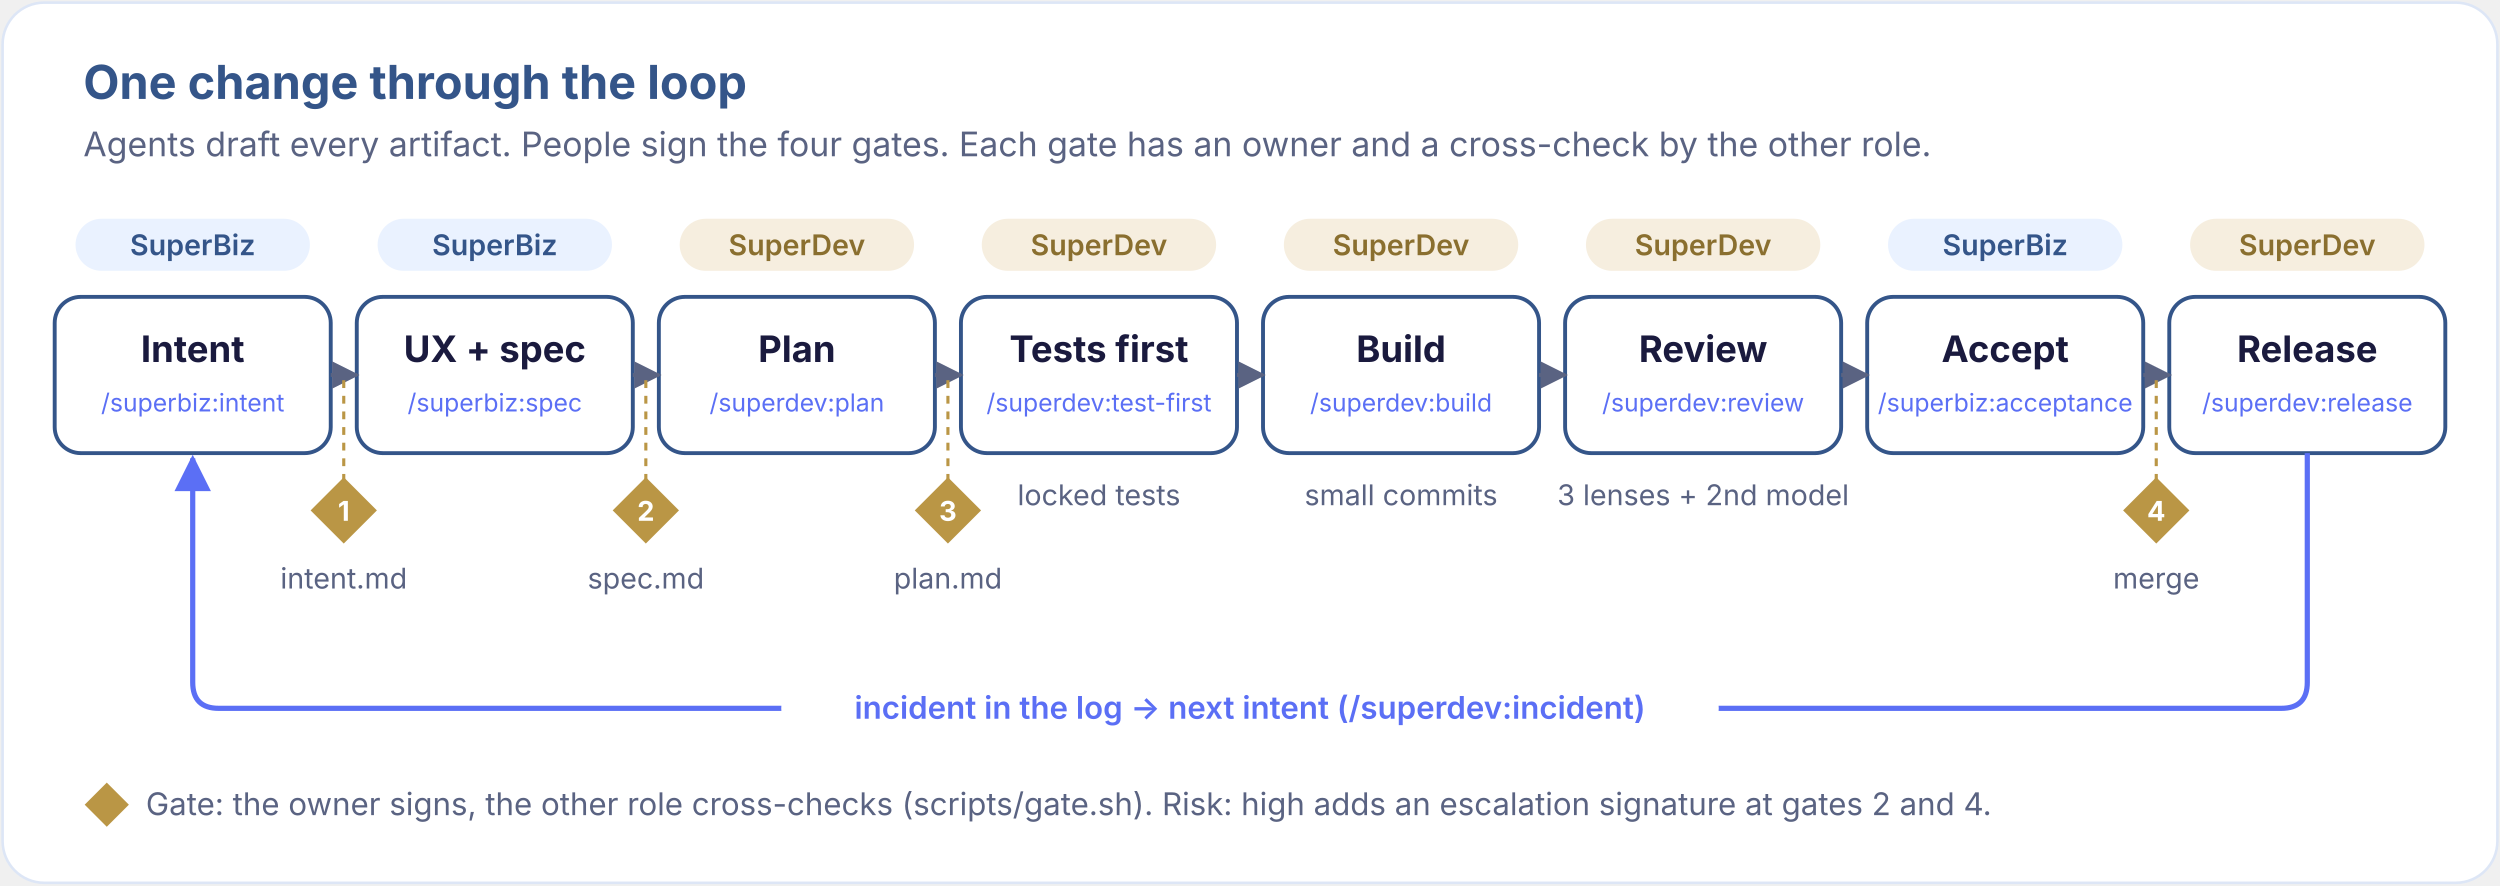
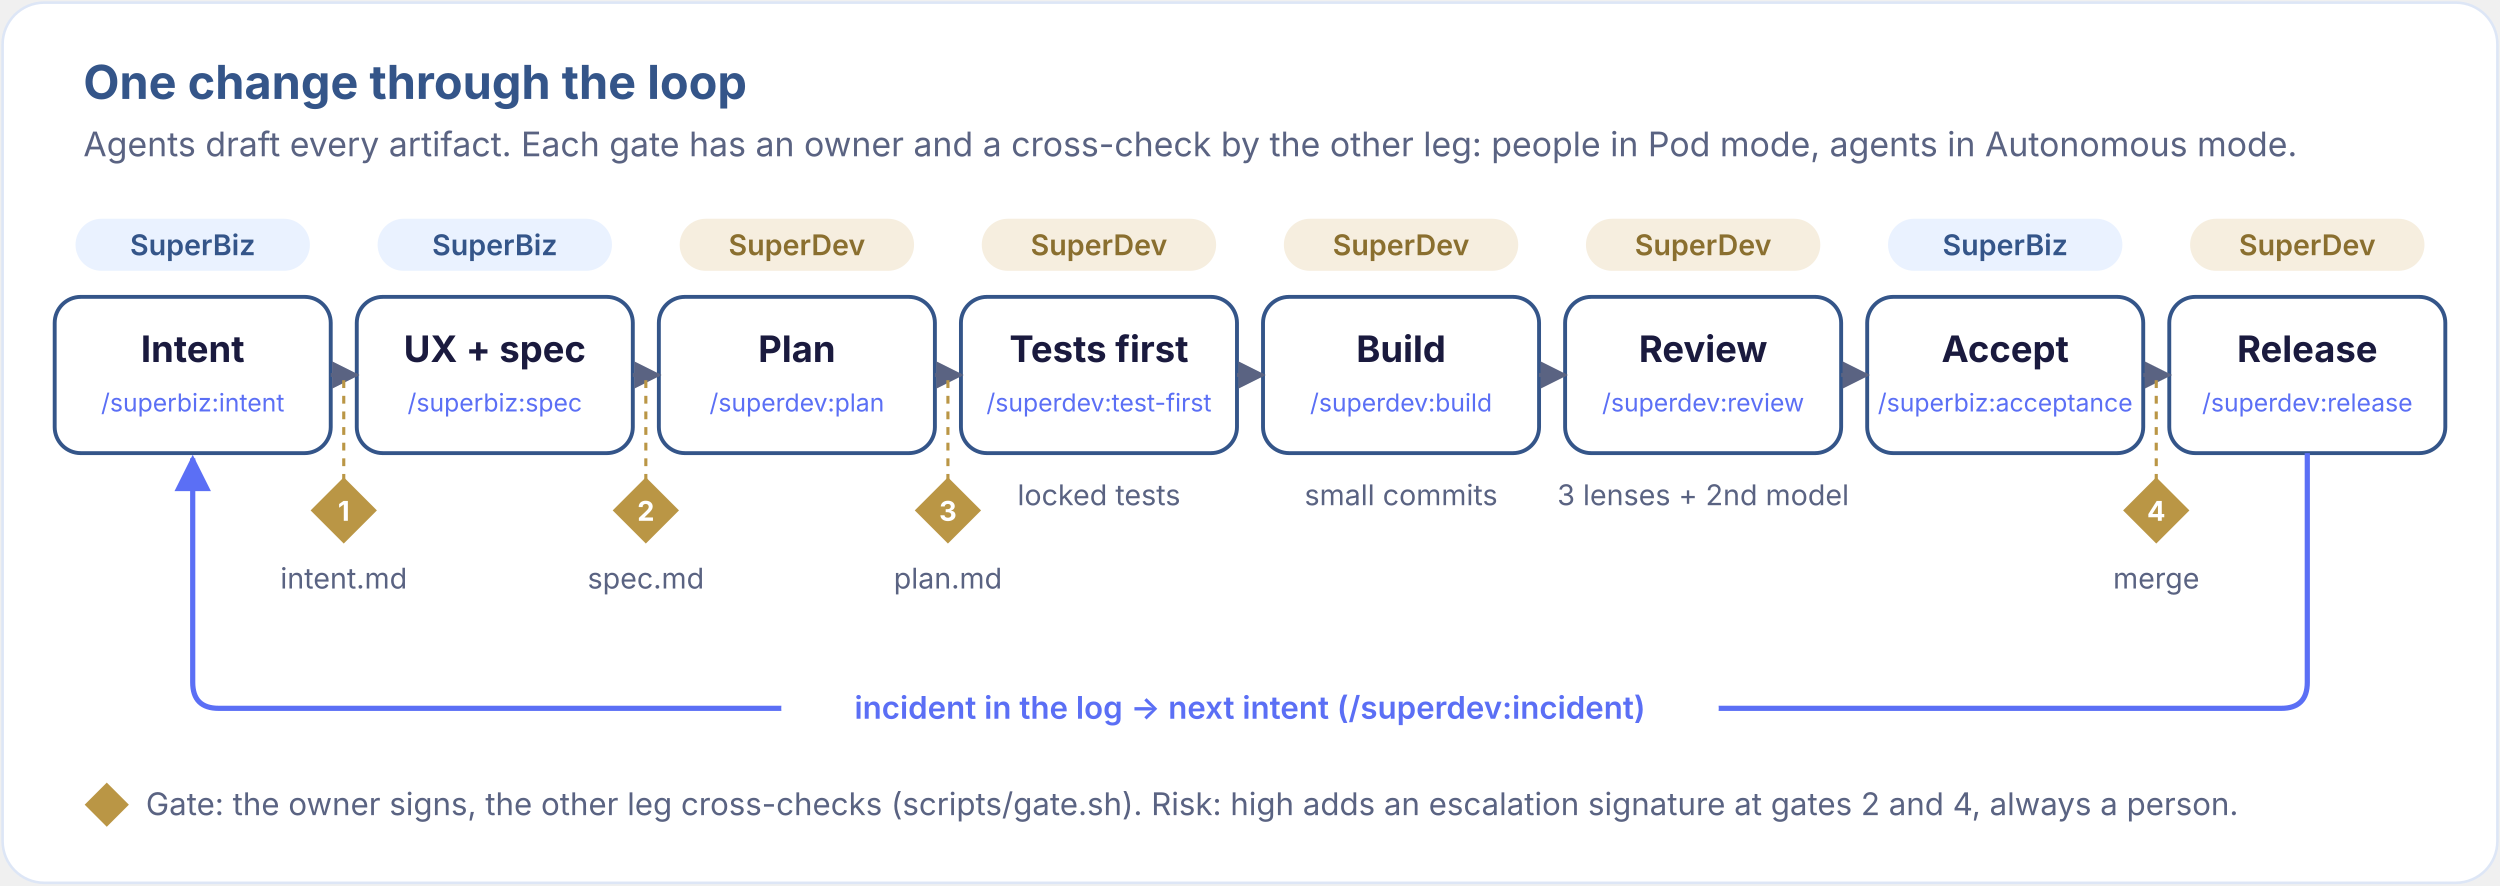
<svg xmlns="http://www.w3.org/2000/svg" viewBox="0 0 960 340" width="960" height="340" role="img" aria-label="The Tripod change loop: eight steps from intent to release, four gates signed by people, and incidents that start the next change">
  <defs>
    <marker id="a" viewBox="0 0 10 10" refX="9" refY="5" markerWidth="7" markerHeight="7" orient="auto-start-reverse">
      <path d="M0 0L10 5L0 10z" fill="#5A6382" />
    </marker>
    <marker id="b" viewBox="0 0 10 10" refX="9" refY="5" markerWidth="7" markerHeight="7" orient="auto-start-reverse">
      <path d="M0 0L10 5L0 10z" fill="#5B6FF5" />
    </marker>
  </defs>
  <rect x="1" y="1" width="958" height="338" rx="16" fill="#FFFFFF" stroke="#DDE6F6" />
  <g font-family="Inter, -apple-system, 'Segoe UI', Helvetica, Arial, sans-serif">
    <text x="32" y="38" font-size="18" font-weight="700" fill="#345589">One change through the loop</text>
-     <text x="32" y="60" font-size="13" fill="#5A6382">Agents draft every artifact. People sign the four gates. Each gate has an owner and a cross-check by the other role.</text>
+     <text x="32" y="60" font-size="13" fill="#5A6382">Agents draft every artifact. Each gate has an owner and a cross-check by the other leg: people in Pod mode, agents in Autonomous mode.</text>
    <rect x="29.0" y="84" width="90" height="20" rx="10" fill="#EAF2FF" />
    <text x="74.0" y="98" font-size="11" font-weight="600" fill="#345589" text-anchor="middle">SuperBiz</text>
    <rect x="21.0" y="114" width="106" height="60" rx="10" fill="#FFFFFF" stroke="#345589" stroke-width="1.5" />
    <text x="74.0" y="139" font-size="14" font-weight="700" fill="#1A1A3E" text-anchor="middle">Intent</text>
    <text x="74.0" y="158" font-size="9.5" fill="#5B6FF5" text-anchor="middle">/superbiz:intent</text>
    <rect x="145.0" y="84" width="90" height="20" rx="10" fill="#EAF2FF" />
    <text x="190.0" y="98" font-size="11" font-weight="600" fill="#345589" text-anchor="middle">SuperBiz</text>
    <rect x="137.0" y="114" width="106" height="60" rx="10" fill="#FFFFFF" stroke="#345589" stroke-width="1.5" />
    <text x="190.0" y="139" font-size="14" font-weight="700" fill="#1A1A3E" text-anchor="middle">UX + spec</text>
    <text x="190.0" y="158" font-size="9.5" fill="#5B6FF5" text-anchor="middle">/superbiz:spec</text>
    <rect x="261.0" y="84" width="90" height="20" rx="10" fill="#F6EEDF" />
    <text x="306.0" y="98" font-size="11" font-weight="600" fill="#8A6F2F" text-anchor="middle">SuperDev</text>
    <rect x="253.0" y="114" width="106" height="60" rx="10" fill="#FFFFFF" stroke="#345589" stroke-width="1.5" />
    <text x="306.0" y="139" font-size="14" font-weight="700" fill="#1A1A3E" text-anchor="middle">Plan</text>
    <text x="306.0" y="158" font-size="9.5" fill="#5B6FF5" text-anchor="middle">/superdev:plan</text>
    <rect x="377.0" y="84" width="90" height="20" rx="10" fill="#F6EEDF" />
    <text x="422.0" y="98" font-size="11" font-weight="600" fill="#8A6F2F" text-anchor="middle">SuperDev</text>
    <rect x="369.0" y="114" width="106" height="60" rx="10" fill="#FFFFFF" stroke="#345589" stroke-width="1.5" />
    <text x="422.0" y="139" font-size="14" font-weight="700" fill="#1A1A3E" text-anchor="middle">Tests first</text>
    <text x="422.0" y="158" font-size="9.5" fill="#5B6FF5" text-anchor="middle">/superdev:test-first</text>
    <rect x="493.0" y="84" width="90" height="20" rx="10" fill="#F6EEDF" />
    <text x="538.0" y="98" font-size="11" font-weight="600" fill="#8A6F2F" text-anchor="middle">SuperDev</text>
    <rect x="485.0" y="114" width="106" height="60" rx="10" fill="#FFFFFF" stroke="#345589" stroke-width="1.5" />
    <text x="538.0" y="139" font-size="14" font-weight="700" fill="#1A1A3E" text-anchor="middle">Build</text>
    <text x="538.0" y="158" font-size="9.5" fill="#5B6FF5" text-anchor="middle">/superdev:build</text>
    <rect x="609.0" y="84" width="90" height="20" rx="10" fill="#F6EEDF" />
    <text x="654.0" y="98" font-size="11" font-weight="600" fill="#8A6F2F" text-anchor="middle">SuperDev</text>
    <rect x="601.0" y="114" width="106" height="60" rx="10" fill="#FFFFFF" stroke="#345589" stroke-width="1.5" />
    <text x="654.0" y="139" font-size="14" font-weight="700" fill="#1A1A3E" text-anchor="middle">Review</text>
    <text x="654.0" y="158" font-size="9.5" fill="#5B6FF5" text-anchor="middle">/superdev:review</text>
    <rect x="725.0" y="84" width="90" height="20" rx="10" fill="#EAF2FF" />
    <text x="770.0" y="98" font-size="11" font-weight="600" fill="#345589" text-anchor="middle">SuperBiz</text>
    <rect x="717.0" y="114" width="106" height="60" rx="10" fill="#FFFFFF" stroke="#345589" stroke-width="1.5" />
    <text x="770.0" y="139" font-size="14" font-weight="700" fill="#1A1A3E" text-anchor="middle">Accept</text>
    <text x="770.0" y="158" font-size="9.5" fill="#5B6FF5" text-anchor="middle">/superbiz:acceptance</text>
    <rect x="841.0" y="84" width="90" height="20" rx="10" fill="#F6EEDF" />
    <text x="886.0" y="98" font-size="11" font-weight="600" fill="#8A6F2F" text-anchor="middle">SuperDev</text>
    <rect x="833.0" y="114" width="106" height="60" rx="10" fill="#FFFFFF" stroke="#345589" stroke-width="1.5" />
    <text x="886.0" y="139" font-size="14" font-weight="700" fill="#1A1A3E" text-anchor="middle">Release</text>
    <text x="886.0" y="158" font-size="9.5" fill="#5B6FF5" text-anchor="middle">/superdev:release</text>
    <path d="M127.0 144 L137.0 144" stroke="#5A6382" stroke-width="1.5" fill="none" marker-end="url(#a)" />
    <path d="M243.0 144 L253.0 144" stroke="#5A6382" stroke-width="1.5" fill="none" marker-end="url(#a)" />
    <path d="M359.0 144 L369.0 144" stroke="#5A6382" stroke-width="1.5" fill="none" marker-end="url(#a)" />
    <path d="M475.0 144 L485.0 144" stroke="#5A6382" stroke-width="1.5" fill="none" marker-end="url(#a)" />
    <path d="M591.0 144 L601.0 144" stroke="#5A6382" stroke-width="1.5" fill="none" marker-end="url(#a)" />
    <path d="M707.0 144 L717.0 144" stroke="#5A6382" stroke-width="1.5" fill="none" marker-end="url(#a)" />
    <path d="M823.0 144 L833.0 144" stroke="#5A6382" stroke-width="1.5" fill="none" marker-end="url(#a)" />
    <path d="M132.0 146 L132.0 186" stroke="#BA9645" stroke-width="1.2" stroke-dasharray="3 3" />
    <rect x="123.0" y="187" width="18" height="18" transform="rotate(45 132.0 196)" fill="#BA9645" />
    <text x="132.0" y="200" font-size="10.5" font-weight="700" fill="#FFFFFF" text-anchor="middle">1</text>
    <text x="132.0" y="226" font-size="11" fill="#5A6382" text-anchor="middle">intent.md</text>
    <path d="M248.0 146 L248.0 186" stroke="#BA9645" stroke-width="1.2" stroke-dasharray="3 3" />
    <rect x="239.0" y="187" width="18" height="18" transform="rotate(45 248.0 196)" fill="#BA9645" />
    <text x="248.0" y="200" font-size="10.5" font-weight="700" fill="#FFFFFF" text-anchor="middle">2</text>
    <text x="248.0" y="226" font-size="11" fill="#5A6382" text-anchor="middle">spec.md</text>
    <path d="M364.0 146 L364.0 186" stroke="#BA9645" stroke-width="1.2" stroke-dasharray="3 3" />
    <rect x="355.0" y="187" width="18" height="18" transform="rotate(45 364.0 196)" fill="#BA9645" />
    <text x="364.0" y="200" font-size="10.5" font-weight="700" fill="#FFFFFF" text-anchor="middle">3</text>
    <text x="364.0" y="226" font-size="11" fill="#5A6382" text-anchor="middle">plan.md</text>
    <path d="M828.0 146 L828.0 186" stroke="#BA9645" stroke-width="1.2" stroke-dasharray="3 3" />
    <rect x="819.0" y="187" width="18" height="18" transform="rotate(45 828.0 196)" fill="#BA9645" />
    <text x="828.0" y="200" font-size="10.5" font-weight="700" fill="#FFFFFF" text-anchor="middle">4</text>
    <text x="828.0" y="226" font-size="11" fill="#5A6382" text-anchor="middle">merge</text>
    <text x="422.0" y="194" font-size="11" fill="#5A6382" text-anchor="middle">locked tests</text>
    <text x="538.0" y="194" font-size="11" fill="#5A6382" text-anchor="middle">small commits</text>
    <text x="654.0" y="194" font-size="11" fill="#5A6382" text-anchor="middle">3 lenses + 2nd model</text>
    <path d="M886.0 174 L886.0 262 Q886.0 272 876.0 272 L84.0 272 Q74.0 272 74.0 262 L74.0 176" fill="none" stroke="#5B6FF5" stroke-width="2" marker-end="url(#b)" />
    <rect x="300" y="261" width="360" height="22" rx="11" fill="#FFFFFF" />
    <text x="480" y="276" font-size="12" font-weight="600" fill="#5B6FF5" text-anchor="middle">incident in the log → next intent (/superdev:incident)</text>
    <rect x="35" y="303" width="12" height="12" transform="rotate(45 41 309)" fill="#BA9645" />
-     <text x="56" y="313" font-size="12" fill="#5A6382">Gate: the owner signs, the other role cross-checks (scripts/gate.sh). Risk: high adds an escalation signature at gates 2 and 4.</text>
+     <text x="56" y="313" font-size="12" fill="#5A6382">Gate: the owner signs, the other leg cross-checks (scripts/gate.sh). Risk: high adds an escalation signature at gates 2 and 4, always a person.</text>
  </g>
</svg>
